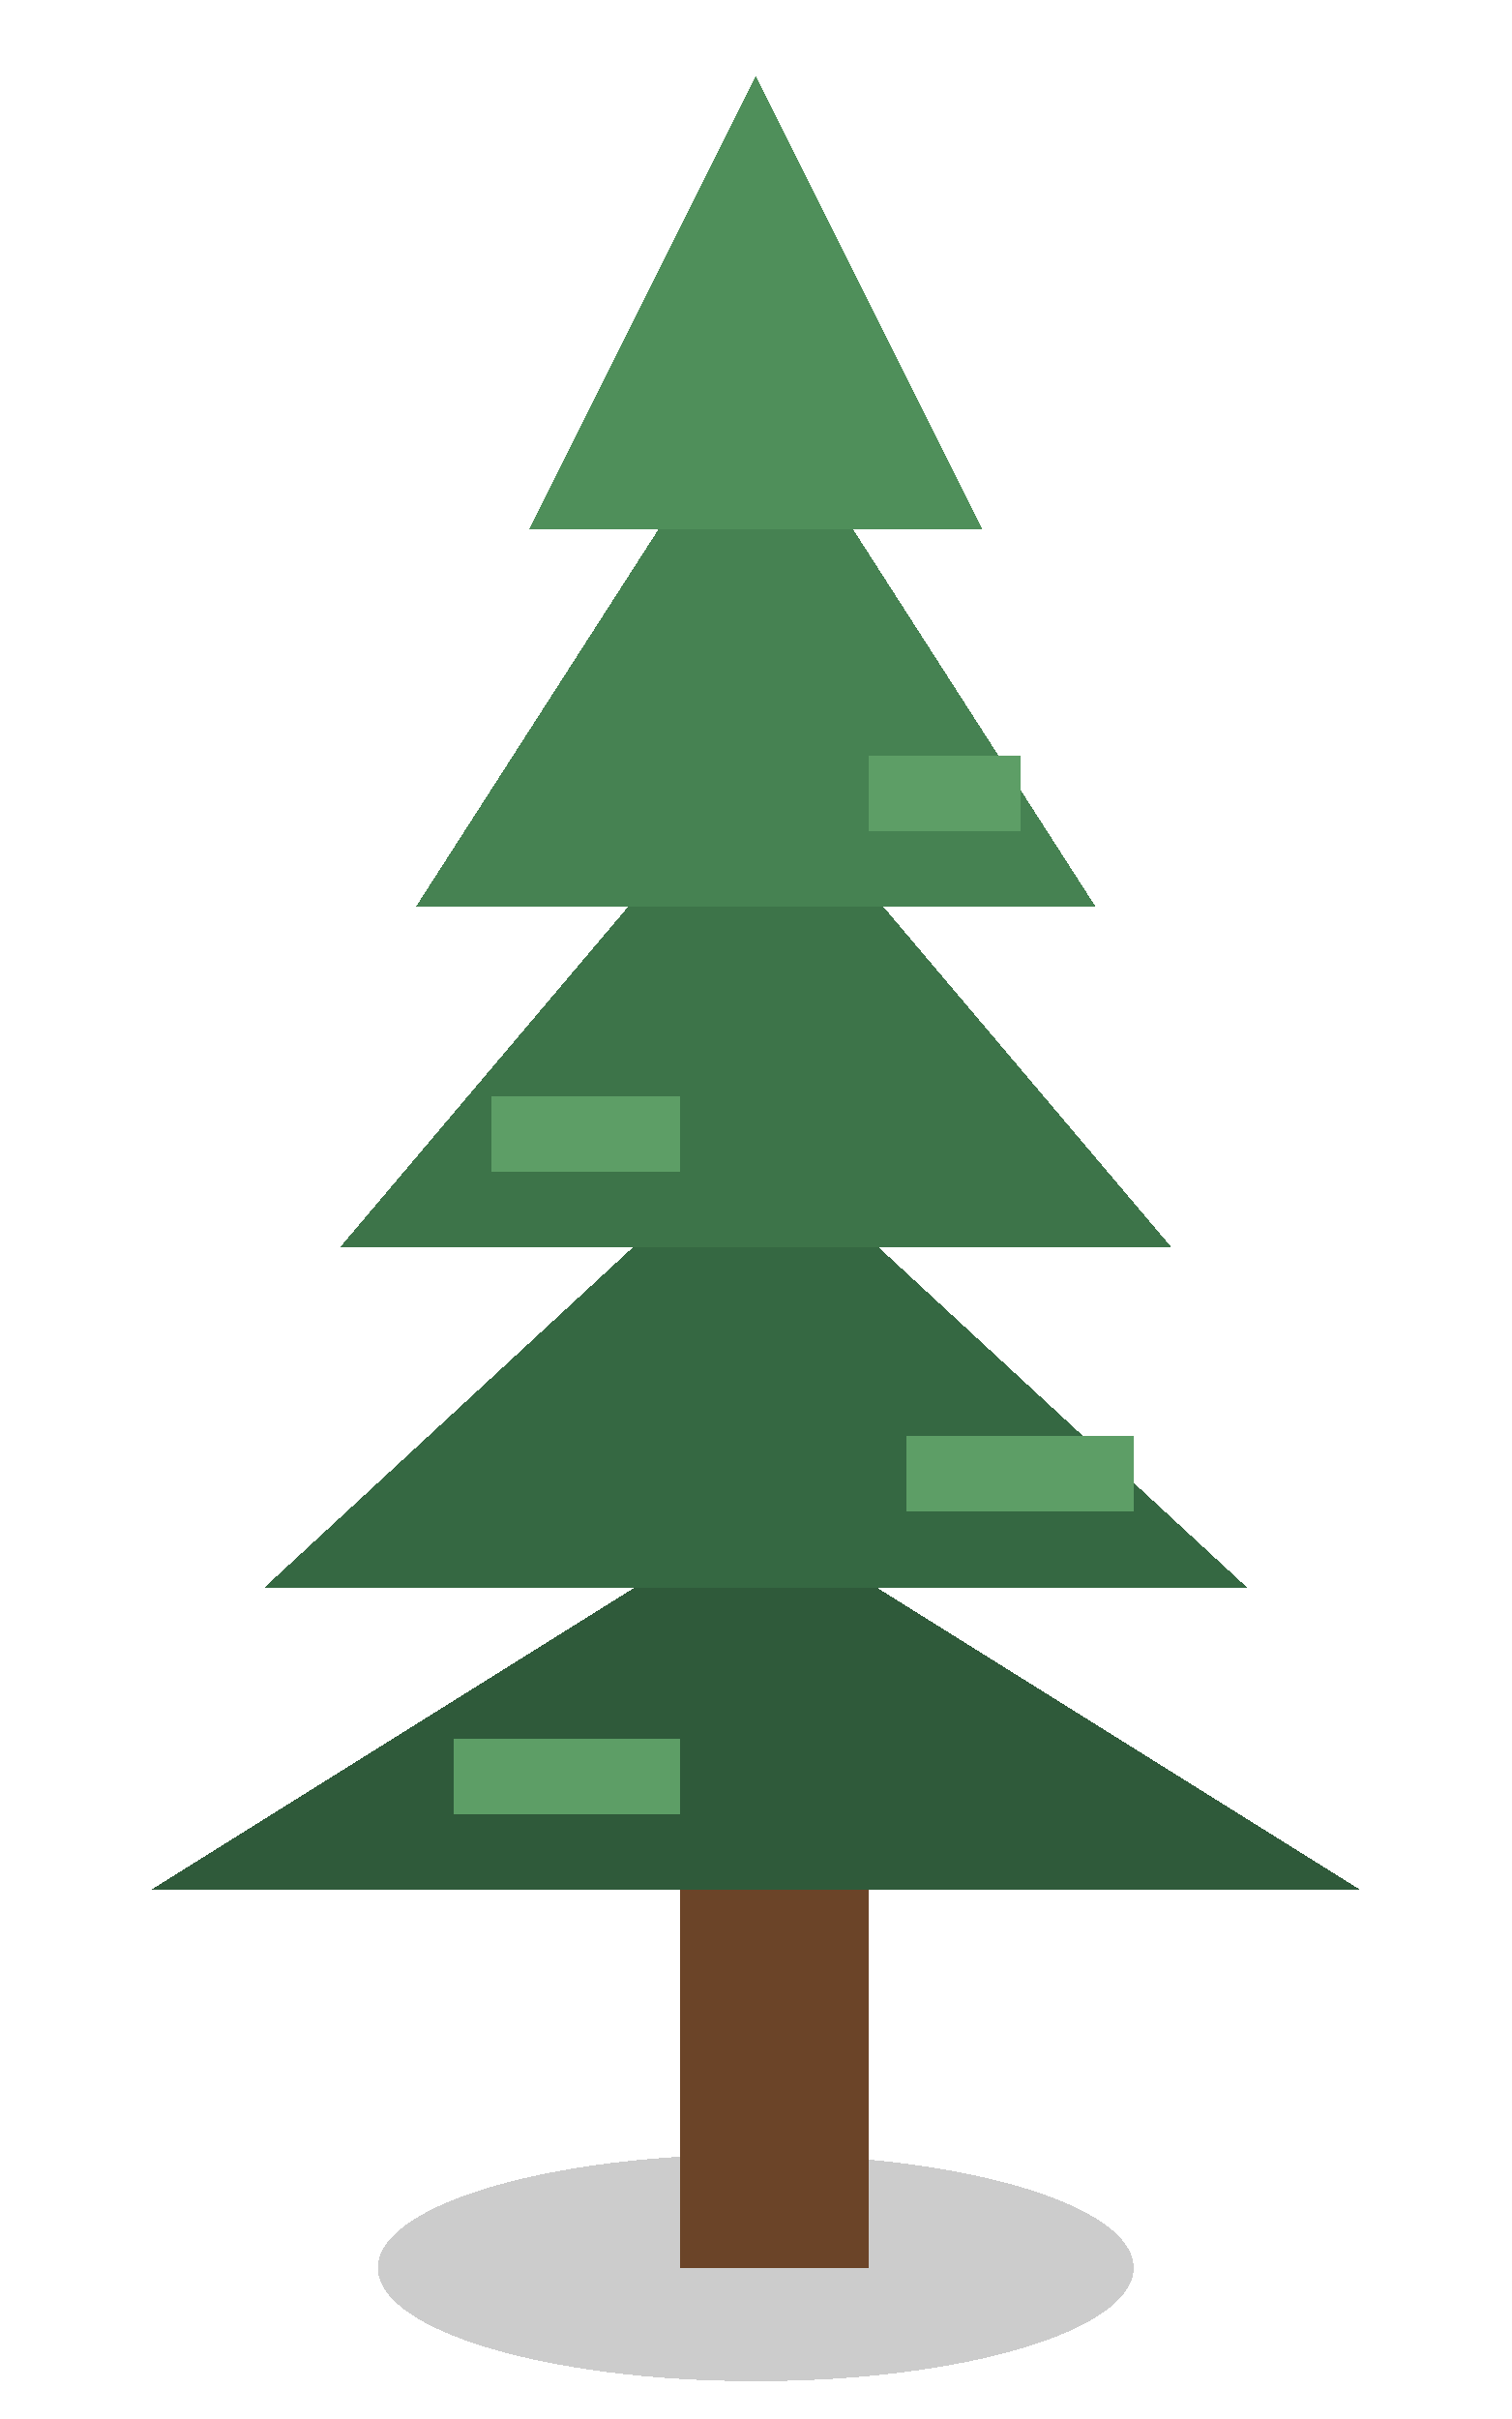
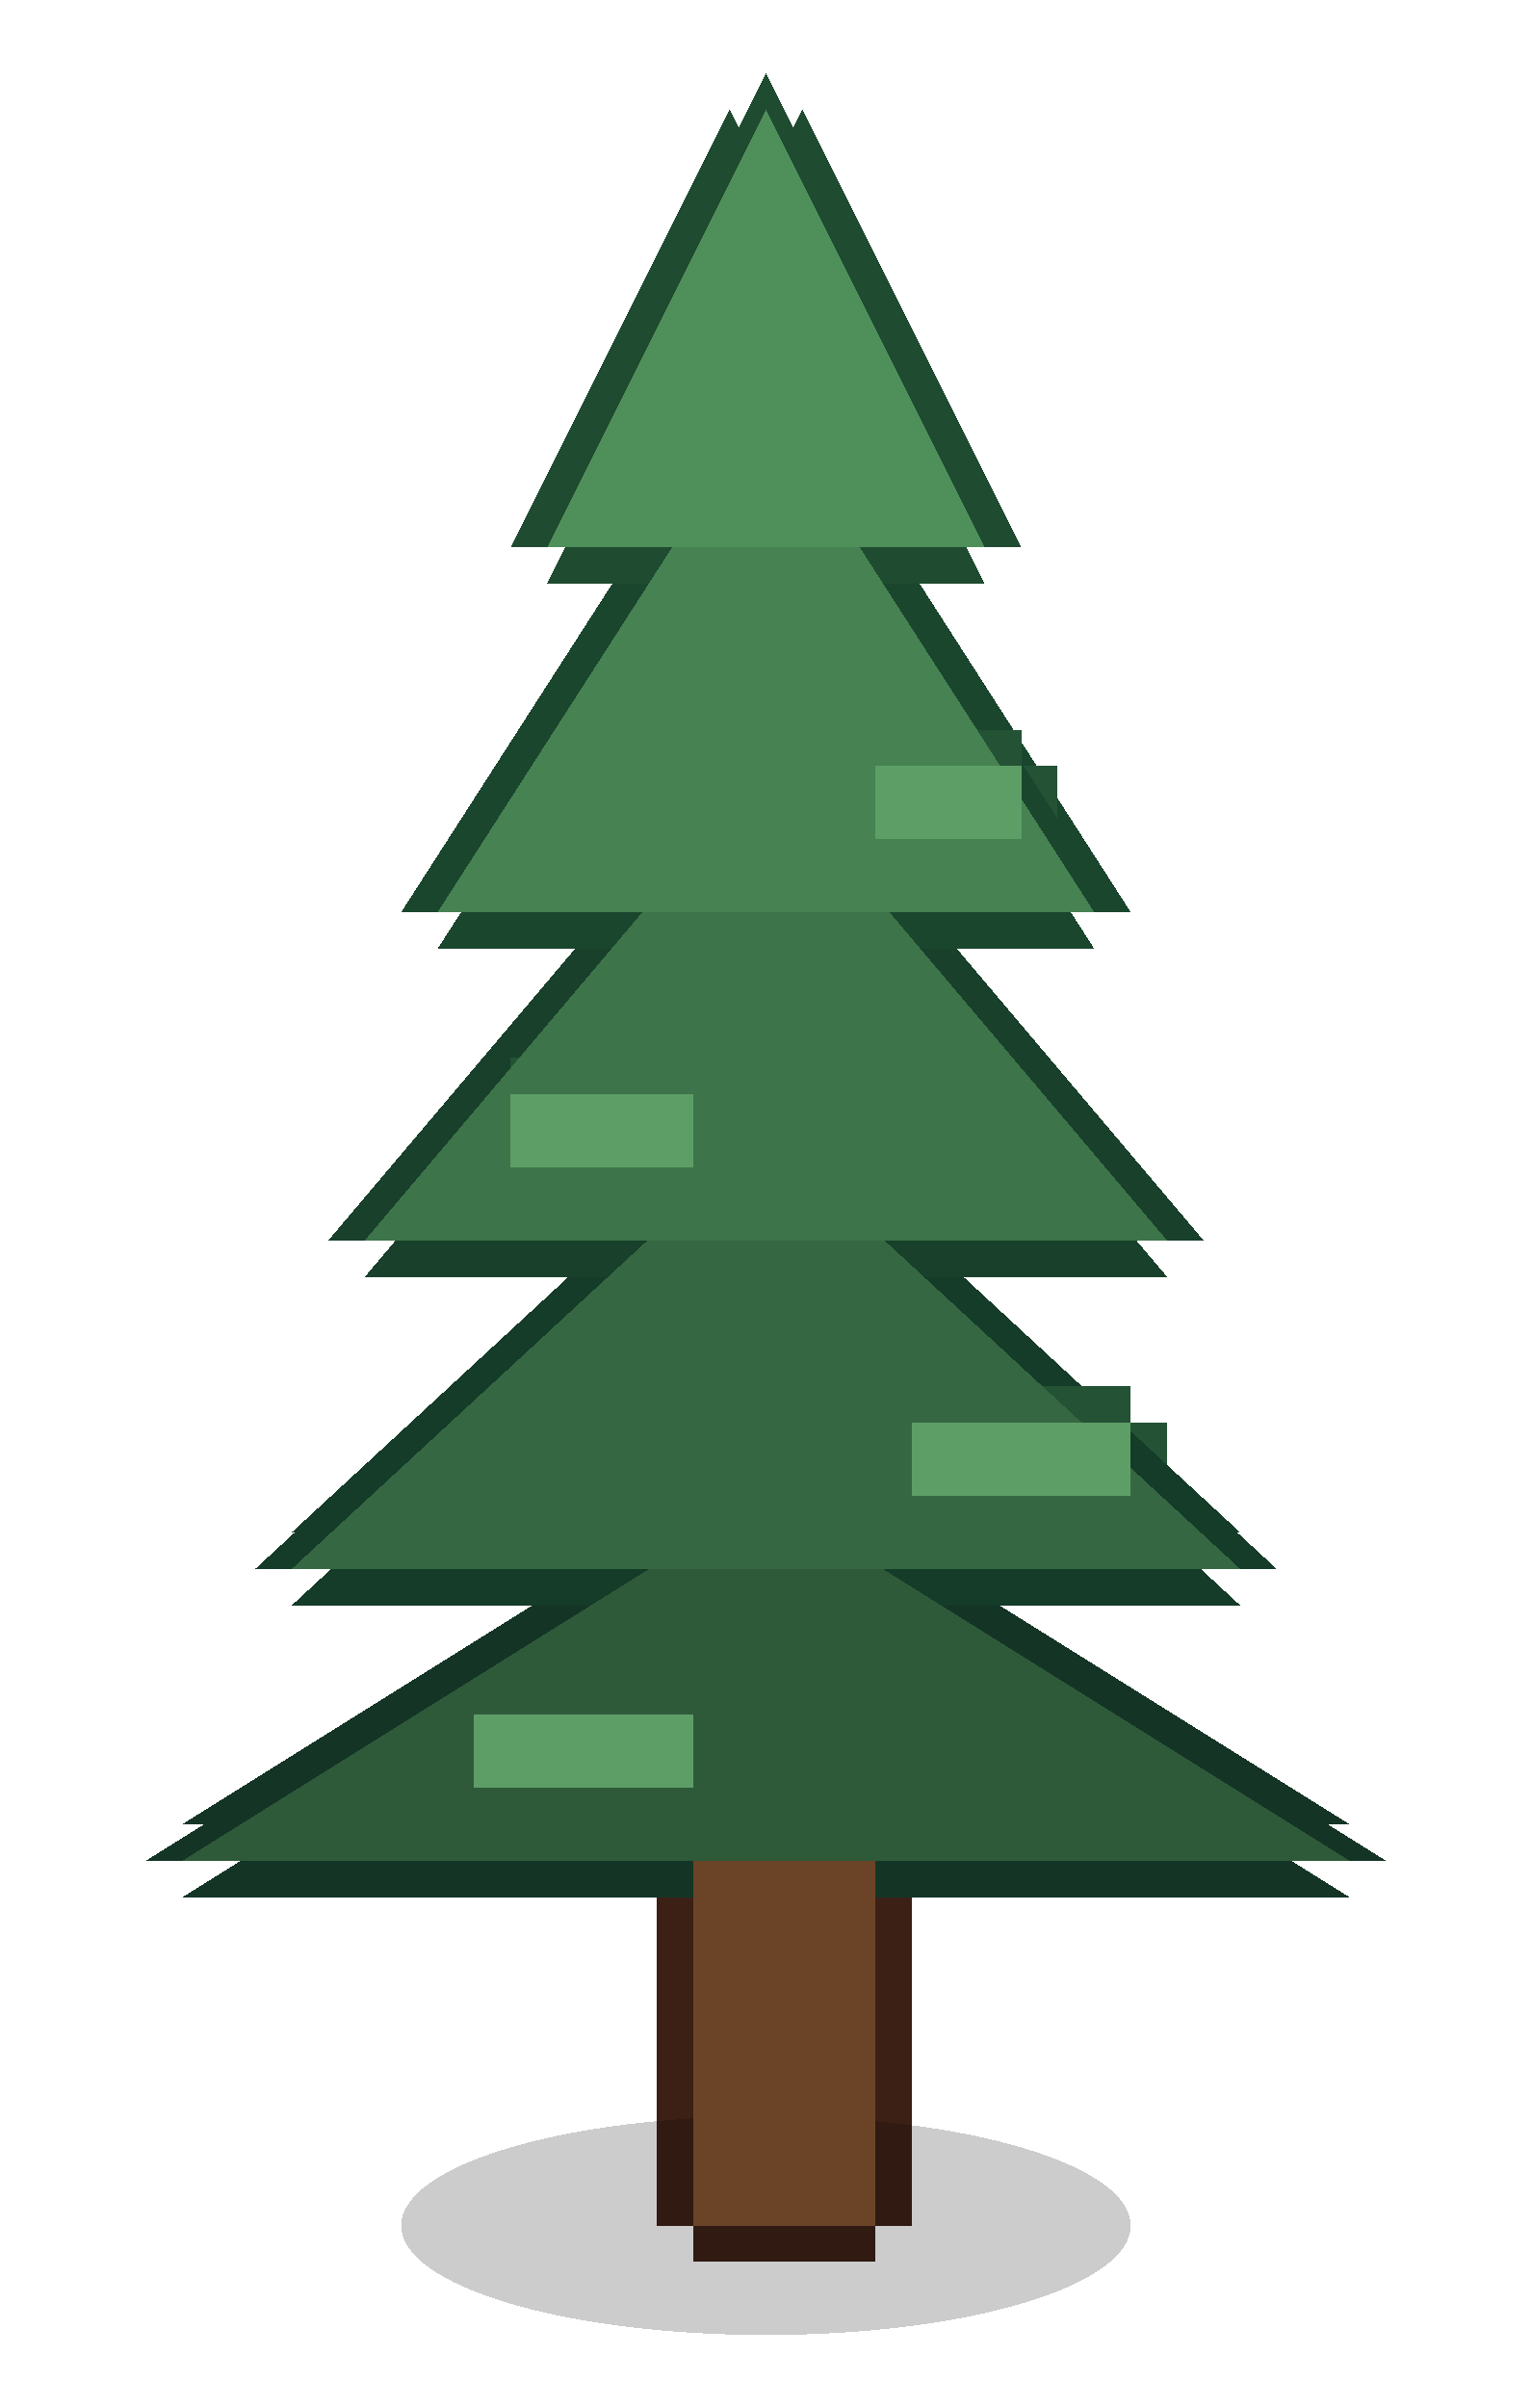
- <svg xmlns="http://www.w3.org/2000/svg" width="40" height="64" viewBox="0 0 40 64" shape-rendering="crispEdges">
-   <ellipse cx="20" cy="60" rx="10" ry="3" fill="#000000" fill-opacity="0.2" />
-   <rect x="18" y="46" width="5" height="14" fill="#6b4428" />
-   <polygon points="20,40 4,50 36,50" fill="#2f5a3a" />
-   <polygon points="20,30 7,42 33,42" fill="#356842" />
-   <polygon points="20,20 9,33 31,33" fill="#3d7449" />
-   <polygon points="20,10 11,24 29,24" fill="#468252" />
-   <polygon points="20,2 14,14 26,14" fill="#4f8f5a" />
-   <g fill="#5d9e66">
-     <rect x="12" y="46" width="6" height="2" />
-     <rect x="24" y="38" width="6" height="2" />
-     <rect x="13" y="29" width="5" height="2" />
-     <rect x="23" y="20" width="4" height="2" />
+ <svg xmlns="http://www.w3.org/2000/svg" width="42" height="66" viewBox="-1 -1 42 66" shape-rendering="crispEdges">
+   <g id="outline">
+     <g transform="translate(-1 0)">
+       <rect x="18" y="46" width="5" height="14" fill="#3c2016" />
+       <polygon points="20,40 4,50 36,50" fill="#143526" />
+       <polygon points="20,30 7,42 33,42" fill="#153b29" />
+       <polygon points="20,20 9,33 31,33" fill="#18402b" />
+       <polygon points="20,10 11,24 29,24" fill="#1b462e" />
+       <polygon points="20,2 14,14 26,14" fill="#1f4b30" />
+       <g fill="#245235">
+         <rect x="12" y="46" width="6" height="2" />
+         <rect x="24" y="38" width="6" height="2" />
+         <rect x="13" y="29" width="5" height="2" />
+         <rect x="23" y="20" width="4" height="2" />
+       </g>
+     </g>
+     <g transform="translate(1 0)">
+       <rect x="18" y="46" width="5" height="14" fill="#3c2016" />
+       <polygon points="20,40 4,50 36,50" fill="#143526" />
+       <polygon points="20,30 7,42 33,42" fill="#153b29" />
+       <polygon points="20,20 9,33 31,33" fill="#18402b" />
+       <polygon points="20,10 11,24 29,24" fill="#1b462e" />
+       <polygon points="20,2 14,14 26,14" fill="#1f4b30" />
+       <g fill="#245235">
+         <rect x="12" y="46" width="6" height="2" />
+         <rect x="24" y="38" width="6" height="2" />
+         <rect x="13" y="29" width="5" height="2" />
+         <rect x="23" y="20" width="4" height="2" />
+       </g>
+     </g>
+     <g transform="translate(0 -1)">
+       <rect x="18" y="46" width="5" height="14" fill="#3c2016" />
+       <polygon points="20,40 4,50 36,50" fill="#143526" />
+       <polygon points="20,30 7,42 33,42" fill="#153b29" />
+       <polygon points="20,20 9,33 31,33" fill="#18402b" />
+       <polygon points="20,10 11,24 29,24" fill="#1b462e" />
+       <polygon points="20,2 14,14 26,14" fill="#1f4b30" />
+       <g fill="#245235">
+         <rect x="12" y="46" width="6" height="2" />
+         <rect x="24" y="38" width="6" height="2" />
+         <rect x="13" y="29" width="5" height="2" />
+         <rect x="23" y="20" width="4" height="2" />
+       </g>
+     </g>
+     <g transform="translate(0 1)">
+       <rect x="18" y="46" width="5" height="14" fill="#3c2016" />
+       <polygon points="20,40 4,50 36,50" fill="#143526" />
+       <polygon points="20,30 7,42 33,42" fill="#153b29" />
+       <polygon points="20,20 9,33 31,33" fill="#18402b" />
+       <polygon points="20,10 11,24 29,24" fill="#1b462e" />
+       <polygon points="20,2 14,14 26,14" fill="#1f4b30" />
+       <g fill="#245235">
+         <rect x="12" y="46" width="6" height="2" />
+         <rect x="24" y="38" width="6" height="2" />
+         <rect x="13" y="29" width="5" height="2" />
+         <rect x="23" y="20" width="4" height="2" />
+       </g>
+     </g>
+   </g>
+   <g id="art" data-size="40 64" data-box="0 0 40 64">
+     <ellipse cx="20" cy="60" rx="10" ry="3" fill="#000000" fill-opacity="0.2" />
+     <rect x="18" y="46" width="5" height="14" fill="#6b4428" />
+     <polygon points="20,40 4,50 36,50" fill="#2f5a3a" />
+     <polygon points="20,30 7,42 33,42" fill="#356842" />
+     <polygon points="20,20 9,33 31,33" fill="#3d7449" />
+     <polygon points="20,10 11,24 29,24" fill="#468252" />
+     <polygon points="20,2 14,14 26,14" fill="#4f8f5a" />
+     <g fill="#5d9e66">
+       <rect x="12" y="46" width="6" height="2" />
+       <rect x="24" y="38" width="6" height="2" />
+       <rect x="13" y="29" width="5" height="2" />
+       <rect x="23" y="20" width="4" height="2" />
+     </g>
  </g>
</svg>
